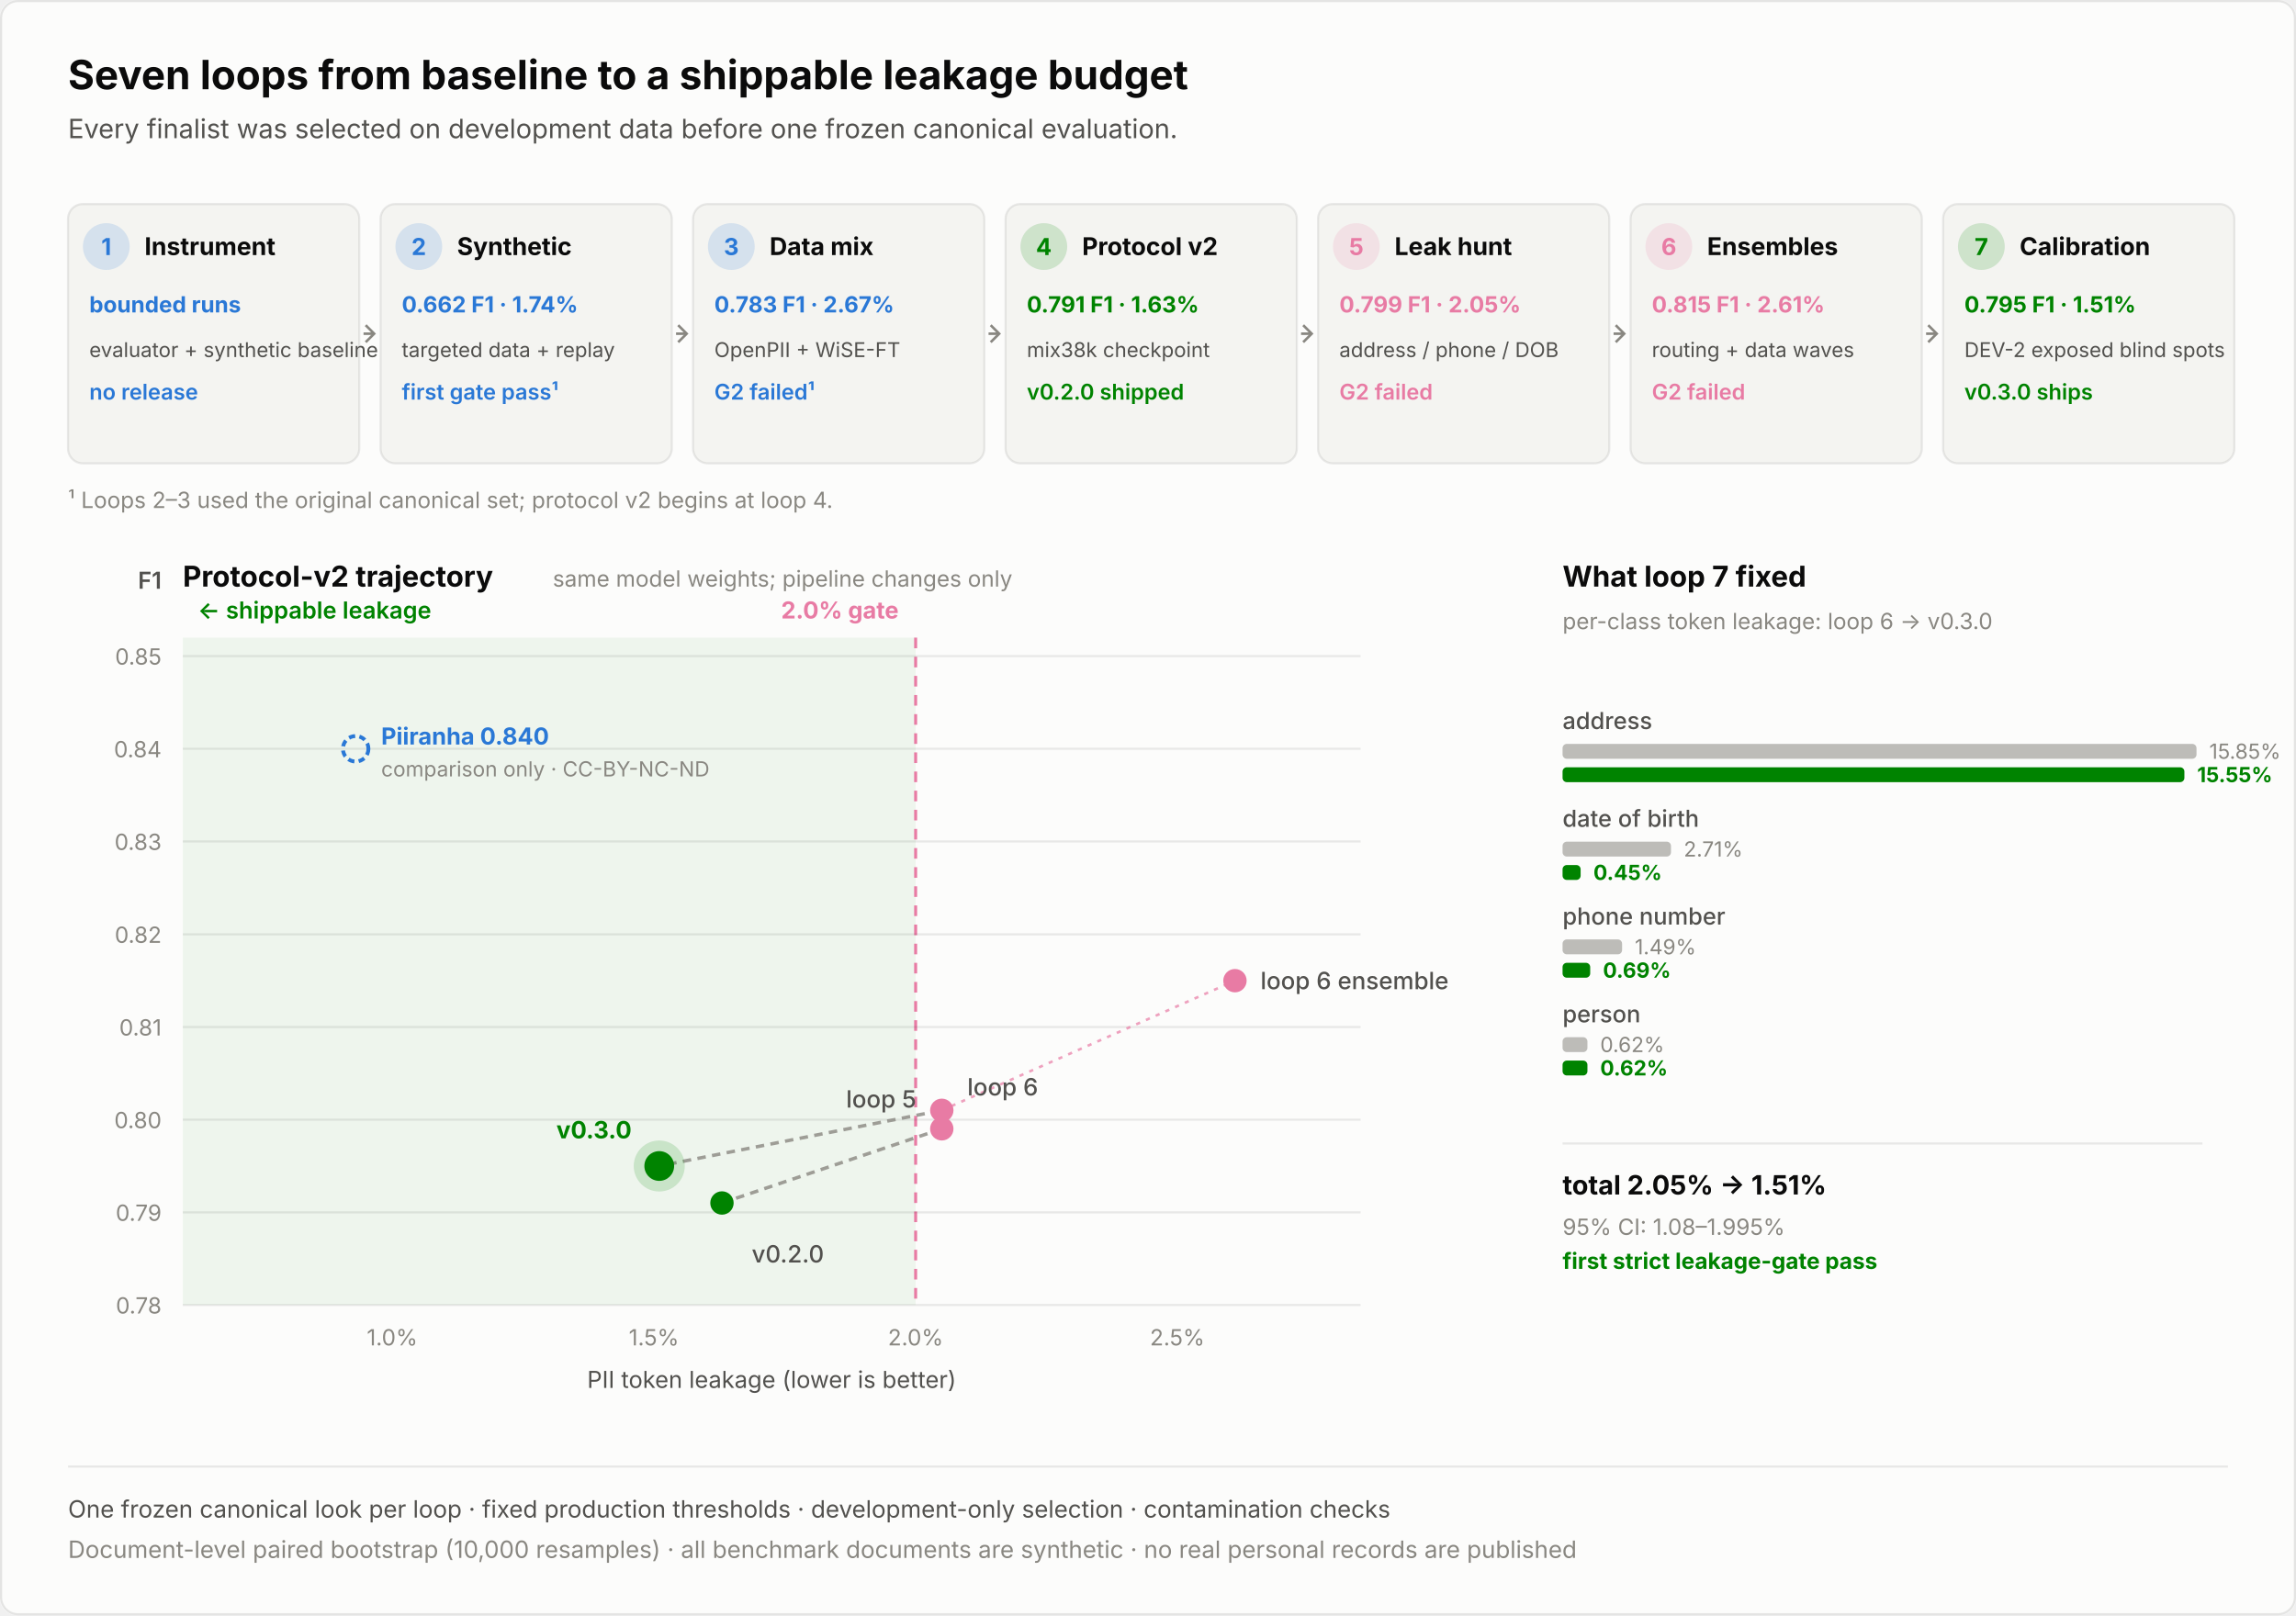
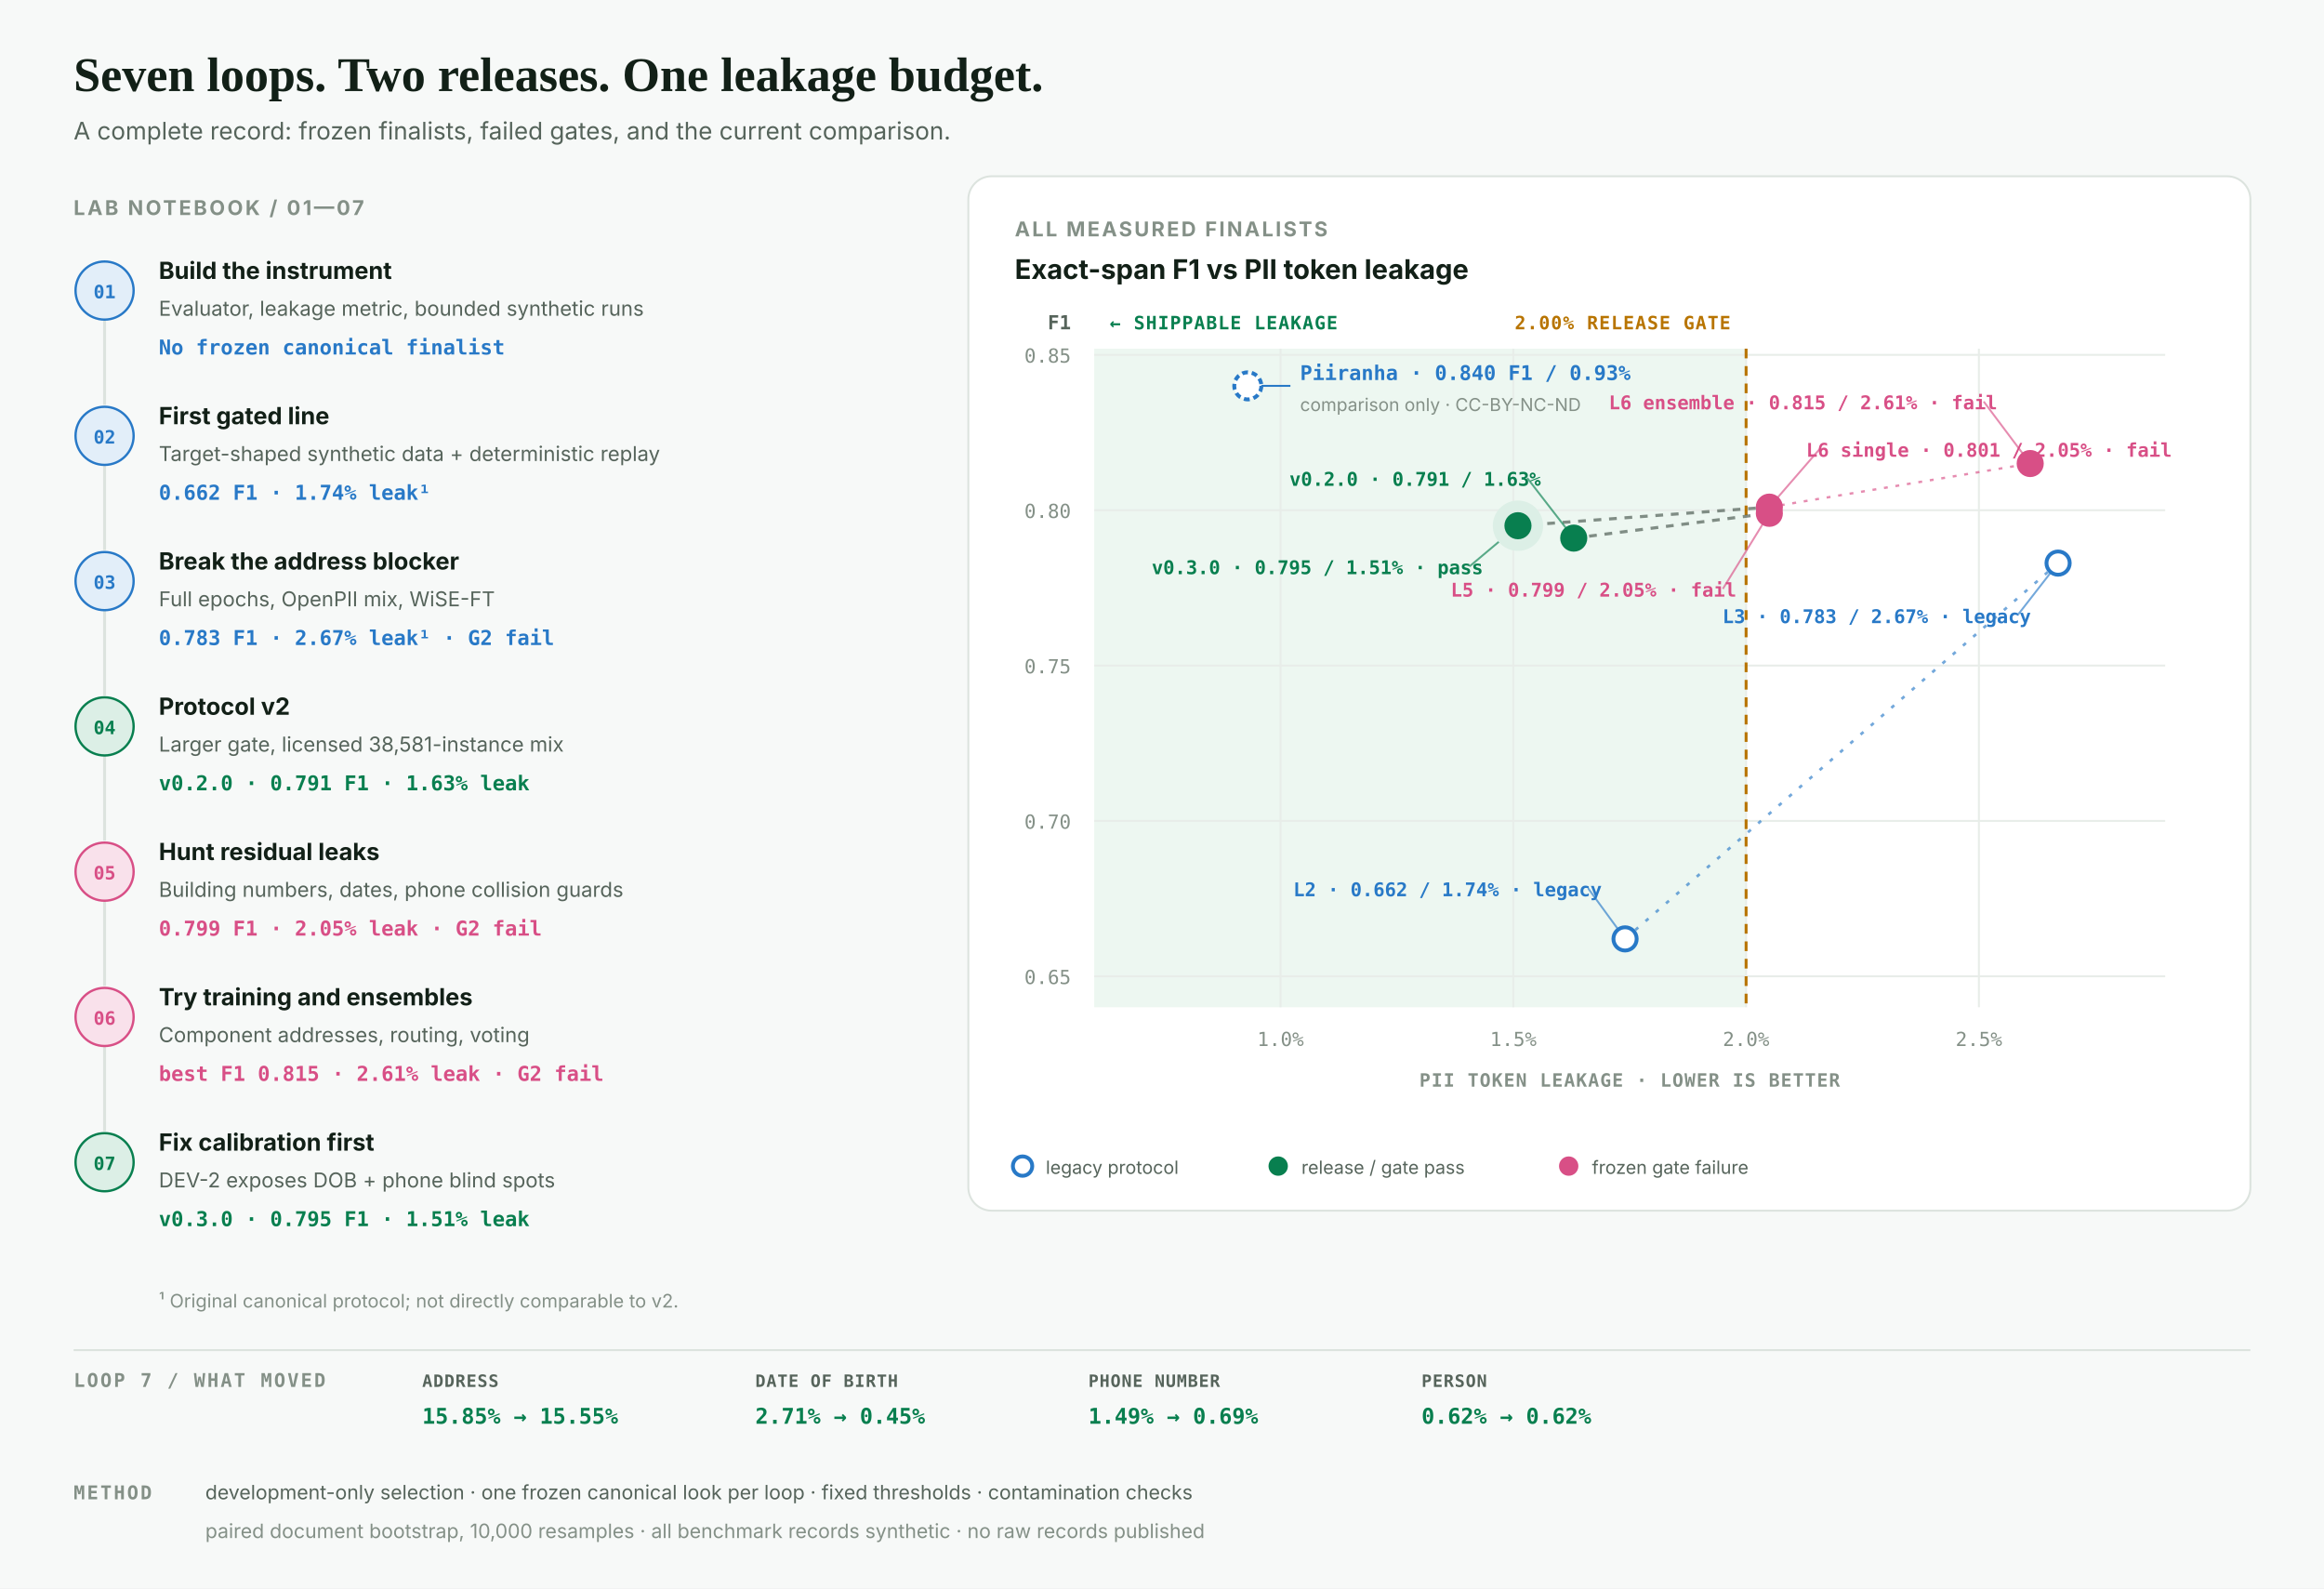
- <svg xmlns="http://www.w3.org/2000/svg" width="1080" height="760" viewBox="0 0 1080 760" role="img" aria-label="Seven research loops improving the nobody German PII redaction pipeline, ending with v0.3.0 at 0.795 F1 and 1.51 percent PII token leakage">
-   <rect width="1080" height="760" fill="#fcfcfb" rx="8" />
-   <rect x="0.5" y="0.5" width="1079" height="759" fill="none" stroke="rgba(11,11,11,0.10)" rx="8" />
-   <text x="32.0" y="42.0" font-family="system-ui, -apple-system, &quot;Segoe UI&quot;, sans-serif" font-size="19" font-weight="650" fill="#0b0b0b" text-anchor="start">Seven loops from baseline to a shippable leakage budget</text>
-   <text x="32.0" y="65.0" font-family="system-ui, -apple-system, &quot;Segoe UI&quot;, sans-serif" font-size="12.5" font-weight="400" fill="#52514e" text-anchor="start">Every finalist was selected on development data before one frozen canonical evaluation.</text>
-   <rect x="32" y="96" width="137" height="122" rx="7" fill="#f4f4f1" stroke="rgba(11,11,11,0.08)" />
-   <circle cx="50" cy="116" r="11" fill="#2a78d6" opacity="0.16" />
-   <text x="50.0" y="120.0" font-family="system-ui, -apple-system, &quot;Segoe UI&quot;, sans-serif" font-size="11" font-weight="700" fill="#2a78d6" text-anchor="middle">1</text>
-   <text x="68.0" y="120.0" font-family="system-ui, -apple-system, &quot;Segoe UI&quot;, sans-serif" font-size="11.5" font-weight="650" fill="#0b0b0b" text-anchor="start">Instrument</text>
-   <text x="42.0" y="147.0" font-family="system-ui, -apple-system, &quot;Segoe UI&quot;, sans-serif" font-size="10.5" font-weight="650" fill="#2a78d6" text-anchor="start">bounded runs</text>
-   <text x="42.0" y="168.0" font-family="system-ui, -apple-system, &quot;Segoe UI&quot;, sans-serif" font-size="9.6" font-weight="400" fill="#52514e" text-anchor="start">evaluator + synthetic baseline</text>
-   <text x="42.0" y="188.0" font-family="system-ui, -apple-system, &quot;Segoe UI&quot;, sans-serif" font-size="10.2" font-weight="600" fill="#2a78d6" text-anchor="start">no release</text>
-   <path d="M171 157 L176 157" stroke="#898781" stroke-width="1.2" />
-   <path d="M172 153 L176 157 L172 161" fill="none" stroke="#898781" stroke-width="1.2" />
-   <rect x="179" y="96" width="137" height="122" rx="7" fill="#f4f4f1" stroke="rgba(11,11,11,0.08)" />
-   <circle cx="197" cy="116" r="11" fill="#2a78d6" opacity="0.16" />
-   <text x="197.0" y="120.0" font-family="system-ui, -apple-system, &quot;Segoe UI&quot;, sans-serif" font-size="11" font-weight="700" fill="#2a78d6" text-anchor="middle">2</text>
-   <text x="215.0" y="120.0" font-family="system-ui, -apple-system, &quot;Segoe UI&quot;, sans-serif" font-size="11.5" font-weight="650" fill="#0b0b0b" text-anchor="start">Synthetic</text>
-   <text x="189.0" y="147.0" font-family="system-ui, -apple-system, &quot;Segoe UI&quot;, sans-serif" font-size="10.5" font-weight="650" fill="#2a78d6" text-anchor="start">0.662 F1 · 1.74%</text>
-   <text x="189.0" y="168.0" font-family="system-ui, -apple-system, &quot;Segoe UI&quot;, sans-serif" font-size="9.6" font-weight="400" fill="#52514e" text-anchor="start">targeted data + replay</text>
-   <text x="189.0" y="188.0" font-family="system-ui, -apple-system, &quot;Segoe UI&quot;, sans-serif" font-size="10.2" font-weight="600" fill="#2a78d6" text-anchor="start">first gate pass¹</text>
-   <path d="M318 157 L323 157" stroke="#898781" stroke-width="1.2" />
-   <path d="M319 153 L323 157 L319 161" fill="none" stroke="#898781" stroke-width="1.2" />
-   <rect x="326" y="96" width="137" height="122" rx="7" fill="#f4f4f1" stroke="rgba(11,11,11,0.08)" />
-   <circle cx="344" cy="116" r="11" fill="#2a78d6" opacity="0.16" />
-   <text x="344.0" y="120.0" font-family="system-ui, -apple-system, &quot;Segoe UI&quot;, sans-serif" font-size="11" font-weight="700" fill="#2a78d6" text-anchor="middle">3</text>
-   <text x="362.0" y="120.0" font-family="system-ui, -apple-system, &quot;Segoe UI&quot;, sans-serif" font-size="11.5" font-weight="650" fill="#0b0b0b" text-anchor="start">Data mix</text>
-   <text x="336.0" y="147.0" font-family="system-ui, -apple-system, &quot;Segoe UI&quot;, sans-serif" font-size="10.5" font-weight="650" fill="#2a78d6" text-anchor="start">0.783 F1 · 2.67%</text>
-   <text x="336.0" y="168.0" font-family="system-ui, -apple-system, &quot;Segoe UI&quot;, sans-serif" font-size="9.6" font-weight="400" fill="#52514e" text-anchor="start">OpenPII + WiSE-FT</text>
-   <text x="336.0" y="188.0" font-family="system-ui, -apple-system, &quot;Segoe UI&quot;, sans-serif" font-size="10.2" font-weight="600" fill="#2a78d6" text-anchor="start">G2 failed¹</text>
-   <path d="M465 157 L470 157" stroke="#898781" stroke-width="1.2" />
-   <path d="M466 153 L470 157 L466 161" fill="none" stroke="#898781" stroke-width="1.2" />
-   <rect x="473" y="96" width="137" height="122" rx="7" fill="#f4f4f1" stroke="rgba(11,11,11,0.08)" />
-   <circle cx="491" cy="116" r="11" fill="#008300" opacity="0.16" />
-   <text x="491.0" y="120.0" font-family="system-ui, -apple-system, &quot;Segoe UI&quot;, sans-serif" font-size="11" font-weight="700" fill="#008300" text-anchor="middle">4</text>
-   <text x="509.0" y="120.0" font-family="system-ui, -apple-system, &quot;Segoe UI&quot;, sans-serif" font-size="11.5" font-weight="650" fill="#0b0b0b" text-anchor="start">Protocol v2</text>
-   <text x="483.0" y="147.0" font-family="system-ui, -apple-system, &quot;Segoe UI&quot;, sans-serif" font-size="10.5" font-weight="650" fill="#008300" text-anchor="start">0.791 F1 · 1.63%</text>
-   <text x="483.0" y="168.0" font-family="system-ui, -apple-system, &quot;Segoe UI&quot;, sans-serif" font-size="9.6" font-weight="400" fill="#52514e" text-anchor="start">mix38k checkpoint</text>
-   <text x="483.0" y="188.0" font-family="system-ui, -apple-system, &quot;Segoe UI&quot;, sans-serif" font-size="10.2" font-weight="600" fill="#008300" text-anchor="start">v0.2.0 shipped</text>
-   <path d="M612 157 L617 157" stroke="#898781" stroke-width="1.2" />
-   <path d="M613 153 L617 157 L613 161" fill="none" stroke="#898781" stroke-width="1.2" />
-   <rect x="620" y="96" width="137" height="122" rx="7" fill="#f4f4f1" stroke="rgba(11,11,11,0.08)" />
-   <circle cx="638" cy="116" r="11" fill="#e87ba4" opacity="0.16" />
-   <text x="638.0" y="120.0" font-family="system-ui, -apple-system, &quot;Segoe UI&quot;, sans-serif" font-size="11" font-weight="700" fill="#e87ba4" text-anchor="middle">5</text>
-   <text x="656.0" y="120.0" font-family="system-ui, -apple-system, &quot;Segoe UI&quot;, sans-serif" font-size="11.5" font-weight="650" fill="#0b0b0b" text-anchor="start">Leak hunt</text>
-   <text x="630.0" y="147.0" font-family="system-ui, -apple-system, &quot;Segoe UI&quot;, sans-serif" font-size="10.5" font-weight="650" fill="#e87ba4" text-anchor="start">0.799 F1 · 2.05%</text>
-   <text x="630.0" y="168.0" font-family="system-ui, -apple-system, &quot;Segoe UI&quot;, sans-serif" font-size="9.6" font-weight="400" fill="#52514e" text-anchor="start">address / phone / DOB</text>
-   <text x="630.0" y="188.0" font-family="system-ui, -apple-system, &quot;Segoe UI&quot;, sans-serif" font-size="10.2" font-weight="600" fill="#e87ba4" text-anchor="start">G2 failed</text>
-   <path d="M759 157 L764 157" stroke="#898781" stroke-width="1.2" />
-   <path d="M760 153 L764 157 L760 161" fill="none" stroke="#898781" stroke-width="1.2" />
-   <rect x="767" y="96" width="137" height="122" rx="7" fill="#f4f4f1" stroke="rgba(11,11,11,0.08)" />
-   <circle cx="785" cy="116" r="11" fill="#e87ba4" opacity="0.16" />
-   <text x="785.0" y="120.0" font-family="system-ui, -apple-system, &quot;Segoe UI&quot;, sans-serif" font-size="11" font-weight="700" fill="#e87ba4" text-anchor="middle">6</text>
-   <text x="803.0" y="120.0" font-family="system-ui, -apple-system, &quot;Segoe UI&quot;, sans-serif" font-size="11.5" font-weight="650" fill="#0b0b0b" text-anchor="start">Ensembles</text>
-   <text x="777.0" y="147.0" font-family="system-ui, -apple-system, &quot;Segoe UI&quot;, sans-serif" font-size="10.5" font-weight="650" fill="#e87ba4" text-anchor="start">0.815 F1 · 2.61%</text>
-   <text x="777.0" y="168.0" font-family="system-ui, -apple-system, &quot;Segoe UI&quot;, sans-serif" font-size="9.6" font-weight="400" fill="#52514e" text-anchor="start">routing + data waves</text>
-   <text x="777.0" y="188.0" font-family="system-ui, -apple-system, &quot;Segoe UI&quot;, sans-serif" font-size="10.2" font-weight="600" fill="#e87ba4" text-anchor="start">G2 failed</text>
-   <path d="M906 157 L911 157" stroke="#898781" stroke-width="1.2" />
-   <path d="M907 153 L911 157 L907 161" fill="none" stroke="#898781" stroke-width="1.2" />
-   <rect x="914" y="96" width="137" height="122" rx="7" fill="#f4f4f1" stroke="rgba(11,11,11,0.08)" />
-   <circle cx="932" cy="116" r="11" fill="#008300" opacity="0.16" />
-   <text x="932.0" y="120.0" font-family="system-ui, -apple-system, &quot;Segoe UI&quot;, sans-serif" font-size="11" font-weight="700" fill="#008300" text-anchor="middle">7</text>
-   <text x="950.0" y="120.0" font-family="system-ui, -apple-system, &quot;Segoe UI&quot;, sans-serif" font-size="11.5" font-weight="650" fill="#0b0b0b" text-anchor="start">Calibration</text>
-   <text x="924.0" y="147.0" font-family="system-ui, -apple-system, &quot;Segoe UI&quot;, sans-serif" font-size="10.5" font-weight="650" fill="#008300" text-anchor="start">0.795 F1 · 1.51%</text>
-   <text x="924.0" y="168.0" font-family="system-ui, -apple-system, &quot;Segoe UI&quot;, sans-serif" font-size="9.6" font-weight="400" fill="#52514e" text-anchor="start">DEV-2 exposed blind spots</text>
-   <text x="924.0" y="188.0" font-family="system-ui, -apple-system, &quot;Segoe UI&quot;, sans-serif" font-size="10.2" font-weight="600" fill="#008300" text-anchor="start">v0.3.0 ships</text>
-   <text x="32.0" y="239.0" font-family="system-ui, -apple-system, &quot;Segoe UI&quot;, sans-serif" font-size="10.5" font-weight="400" fill="#898781" text-anchor="start">¹ Loops 2–3 used the original canonical set; protocol v2 begins at loop 4.</text>
-   <text x="86.0" y="276.0" font-family="system-ui, -apple-system, &quot;Segoe UI&quot;, sans-serif" font-size="13.5" font-weight="650" fill="#0b0b0b" text-anchor="start">Protocol-v2 trajectory</text>
-   <text x="260.0" y="276.0" font-family="system-ui, -apple-system, &quot;Segoe UI&quot;, sans-serif" font-size="10.5" font-weight="400" fill="#898781" text-anchor="start">same model weights; pipeline changes only</text>
-   <rect x="86" y="300" width="344.7" height="314" fill="rgba(0,131,0,0.055)" />
-   <line x1="430.7" y1="300" x2="430.7" y2="614" stroke="#e87ba4" stroke-width="1.4" stroke-dasharray="5 4" />
-   <text x="422.7" y="291.0" font-family="system-ui, -apple-system, &quot;Segoe UI&quot;, sans-serif" font-size="11" font-weight="650" fill="#e87ba4" text-anchor="end">2.0% gate</text>
-   <text x="93.0" y="291.0" font-family="system-ui, -apple-system, &quot;Segoe UI&quot;, sans-serif" font-size="11" font-weight="600" fill="#008300" text-anchor="start">← shippable leakage</text>
-   <line x1="86" y1="614.0" x2="640" y2="614.0" stroke="rgba(11,11,11,0.08)" />
-   <text x="76.0" y="618.0" font-family="system-ui, -apple-system, &quot;Segoe UI&quot;, sans-serif" font-size="10.5" font-weight="400" fill="#898781" text-anchor="end">0.78</text>
-   <line x1="86" y1="570.4" x2="640" y2="570.4" stroke="rgba(11,11,11,0.08)" />
-   <text x="76.0" y="574.4" font-family="system-ui, -apple-system, &quot;Segoe UI&quot;, sans-serif" font-size="10.5" font-weight="400" fill="#898781" text-anchor="end">0.79</text>
-   <line x1="86" y1="526.8" x2="640" y2="526.8" stroke="rgba(11,11,11,0.08)" />
-   <text x="76.0" y="530.8" font-family="system-ui, -apple-system, &quot;Segoe UI&quot;, sans-serif" font-size="10.5" font-weight="400" fill="#898781" text-anchor="end">0.80</text>
-   <line x1="86" y1="483.2" x2="640" y2="483.2" stroke="rgba(11,11,11,0.08)" />
-   <text x="76.0" y="487.2" font-family="system-ui, -apple-system, &quot;Segoe UI&quot;, sans-serif" font-size="10.5" font-weight="400" fill="#898781" text-anchor="end">0.81</text>
-   <line x1="86" y1="439.6" x2="640" y2="439.6" stroke="rgba(11,11,11,0.08)" />
-   <text x="76.0" y="443.6" font-family="system-ui, -apple-system, &quot;Segoe UI&quot;, sans-serif" font-size="10.5" font-weight="400" fill="#898781" text-anchor="end">0.82</text>
-   <line x1="86" y1="395.9" x2="640" y2="395.9" stroke="rgba(11,11,11,0.08)" />
-   <text x="76.0" y="399.9" font-family="system-ui, -apple-system, &quot;Segoe UI&quot;, sans-serif" font-size="10.5" font-weight="400" fill="#898781" text-anchor="end">0.83</text>
-   <line x1="86" y1="352.3" x2="640" y2="352.3" stroke="rgba(11,11,11,0.08)" />
-   <text x="76.0" y="356.3" font-family="system-ui, -apple-system, &quot;Segoe UI&quot;, sans-serif" font-size="10.5" font-weight="400" fill="#898781" text-anchor="end">0.84</text>
-   <line x1="86" y1="308.7" x2="640" y2="308.7" stroke="rgba(11,11,11,0.08)" />
-   <text x="76.0" y="312.7" font-family="system-ui, -apple-system, &quot;Segoe UI&quot;, sans-serif" font-size="10.5" font-weight="400" fill="#898781" text-anchor="end">0.85</text>
-   <text x="184.5" y="633.0" font-family="system-ui, -apple-system, &quot;Segoe UI&quot;, sans-serif" font-size="10.5" font-weight="400" fill="#898781" text-anchor="middle">1.0%</text>
-   <text x="307.6" y="633.0" font-family="system-ui, -apple-system, &quot;Segoe UI&quot;, sans-serif" font-size="10.5" font-weight="400" fill="#898781" text-anchor="middle">1.5%</text>
-   <text x="430.7" y="633.0" font-family="system-ui, -apple-system, &quot;Segoe UI&quot;, sans-serif" font-size="10.5" font-weight="400" fill="#898781" text-anchor="middle">2.0%</text>
-   <text x="553.8" y="633.0" font-family="system-ui, -apple-system, &quot;Segoe UI&quot;, sans-serif" font-size="10.5" font-weight="400" fill="#898781" text-anchor="middle">2.5%</text>
-   <text x="76.0" y="277.0" font-family="system-ui, -apple-system, &quot;Segoe UI&quot;, sans-serif" font-size="11" font-weight="600" fill="#52514e" text-anchor="end">F1</text>
-   <text x="363.0" y="653.0" font-family="system-ui, -apple-system, &quot;Segoe UI&quot;, sans-serif" font-size="11" font-weight="400" fill="#52514e" text-anchor="middle">PII token leakage (lower is better)</text>
-   <path d="M339.6 566.0 L443.0 531.1 L443.0 522.4 L310.1 548.6" fill="none" stroke="#898781" stroke-width="1.6" stroke-dasharray="4 3" opacity="0.8" />
-   <path d="M443.0 522.4 L580.9 461.4" fill="none" stroke="#e87ba4" stroke-width="1.2" stroke-dasharray="2 3" opacity="0.7" />
-   <circle cx="167.3" cy="352.3" r="6" fill="none" stroke="#2a78d6" stroke-width="1.8" stroke-dasharray="3 2" />
-   <text x="179.3" y="350.3" font-family="system-ui, -apple-system, &quot;Segoe UI&quot;, sans-serif" font-size="11" font-weight="650" fill="#2a78d6" text-anchor="start">Piiranha 0.840</text>
-   <text x="179.3" y="365.3" font-family="system-ui, -apple-system, &quot;Segoe UI&quot;, sans-serif" font-size="9.8" font-weight="400" fill="#898781" text-anchor="start">comparison only · CC-BY-NC-ND</text>
-   <circle cx="339.6" cy="566.0" r="5.5" fill="#008300" />
-   <text x="353.6" y="594.0" font-family="system-ui, -apple-system, &quot;Segoe UI&quot;, sans-serif" font-size="11.2" font-weight="550" fill="#52514e" text-anchor="start">v0.2.0</text>
-   <circle cx="443.0" cy="531.1" r="5.5" fill="#e87ba4" />
-   <text x="431.0" y="521.1" font-family="system-ui, -apple-system, &quot;Segoe UI&quot;, sans-serif" font-size="11.2" font-weight="550" fill="#52514e" text-anchor="end">loop 5</text>
-   <circle cx="443.0" cy="522.4" r="5.5" fill="#e87ba4" />
-   <text x="455.0" y="515.4" font-family="system-ui, -apple-system, &quot;Segoe UI&quot;, sans-serif" font-size="11.2" font-weight="550" fill="#52514e" text-anchor="start">loop 6</text>
-   <circle cx="580.9" cy="461.4" r="5.5" fill="#e87ba4" />
-   <text x="592.9" y="465.4" font-family="system-ui, -apple-system, &quot;Segoe UI&quot;, sans-serif" font-size="11.2" font-weight="550" fill="#52514e" text-anchor="start">loop 6 ensemble</text>
-   <circle cx="310.1" cy="548.6" r="12" fill="#008300" opacity="0.16" />
-   <circle cx="310.1" cy="548.6" r="7" fill="#008300" />
-   <text x="297.1" y="535.6" font-family="system-ui, -apple-system, &quot;Segoe UI&quot;, sans-serif" font-size="11.2" font-weight="700" fill="#008300" text-anchor="end">v0.3.0</text>
-   <text x="735.0" y="276.0" font-family="system-ui, -apple-system, &quot;Segoe UI&quot;, sans-serif" font-size="13.5" font-weight="650" fill="#0b0b0b" text-anchor="start">What loop 7 fixed</text>
-   <text x="735.0" y="296.0" font-family="system-ui, -apple-system, &quot;Segoe UI&quot;, sans-serif" font-size="10.5" font-weight="400" fill="#898781" text-anchor="start">per-class token leakage: loop 6 → v0.3.0</text>
-   <text x="735.0" y="343.0" font-family="system-ui, -apple-system, &quot;Segoe UI&quot;, sans-serif" font-size="11" font-weight="550" fill="#52514e" text-anchor="start">address</text>
-   <rect x="735" y="350" width="298.2" height="7" fill="#898781" opacity="0.55" rx="2" />
-   <rect x="735" y="361" width="292.5" height="7" fill="#008300" rx="2" />
-   <text x="1039.2" y="357.0" font-family="system-ui, -apple-system, &quot;Segoe UI&quot;, sans-serif" font-size="9.8" font-weight="400" fill="#898781" text-anchor="start">15.85%</text>
-   <text x="1033.5" y="368.0" font-family="system-ui, -apple-system, &quot;Segoe UI&quot;, sans-serif" font-size="9.8" font-weight="650" fill="#008300" text-anchor="start">15.55%</text>
-   <text x="735.0" y="389.0" font-family="system-ui, -apple-system, &quot;Segoe UI&quot;, sans-serif" font-size="11" font-weight="550" fill="#52514e" text-anchor="start">date of birth</text>
-   <rect x="735" y="396" width="51.0" height="7" fill="#898781" opacity="0.55" rx="2" />
-   <rect x="735" y="407" width="8.5" height="7" fill="#008300" rx="2" />
-   <text x="792.0" y="403.0" font-family="system-ui, -apple-system, &quot;Segoe UI&quot;, sans-serif" font-size="9.8" font-weight="400" fill="#898781" text-anchor="start">2.71%</text>
-   <text x="749.5" y="414.0" font-family="system-ui, -apple-system, &quot;Segoe UI&quot;, sans-serif" font-size="9.8" font-weight="650" fill="#008300" text-anchor="start">0.45%</text>
-   <text x="735.0" y="435.0" font-family="system-ui, -apple-system, &quot;Segoe UI&quot;, sans-serif" font-size="11" font-weight="550" fill="#52514e" text-anchor="start">phone number</text>
-   <rect x="735" y="442" width="28.0" height="7" fill="#898781" opacity="0.55" rx="2" />
-   <rect x="735" y="453" width="13.0" height="7" fill="#008300" rx="2" />
-   <text x="769.0" y="449.0" font-family="system-ui, -apple-system, &quot;Segoe UI&quot;, sans-serif" font-size="9.8" font-weight="400" fill="#898781" text-anchor="start">1.49%</text>
-   <text x="754.0" y="460.0" font-family="system-ui, -apple-system, &quot;Segoe UI&quot;, sans-serif" font-size="9.8" font-weight="650" fill="#008300" text-anchor="start">0.69%</text>
-   <text x="735.0" y="481.0" font-family="system-ui, -apple-system, &quot;Segoe UI&quot;, sans-serif" font-size="11" font-weight="550" fill="#52514e" text-anchor="start">person</text>
-   <rect x="735" y="488" width="11.7" height="7" fill="#898781" opacity="0.55" rx="2" />
-   <rect x="735" y="499" width="11.7" height="7" fill="#008300" rx="2" />
-   <text x="752.7" y="495.0" font-family="system-ui, -apple-system, &quot;Segoe UI&quot;, sans-serif" font-size="9.8" font-weight="400" fill="#898781" text-anchor="start">0.62%</text>
-   <text x="752.7" y="506.0" font-family="system-ui, -apple-system, &quot;Segoe UI&quot;, sans-serif" font-size="9.8" font-weight="650" fill="#008300" text-anchor="start">0.62%</text>
-   <line x1="735" y1="538" x2="1036" y2="538" stroke="rgba(11,11,11,0.08)" />
-   <text x="735.0" y="562.0" font-family="system-ui, -apple-system, &quot;Segoe UI&quot;, sans-serif" font-size="12.5" font-weight="650" fill="#0b0b0b" text-anchor="start">total 2.05% → 1.51%</text>
-   <text x="735.0" y="581.0" font-family="system-ui, -apple-system, &quot;Segoe UI&quot;, sans-serif" font-size="10.5" font-weight="400" fill="#898781" text-anchor="start">95% CI: 1.08–1.995%</text>
-   <text x="735.0" y="597.0" font-family="system-ui, -apple-system, &quot;Segoe UI&quot;, sans-serif" font-size="10.5" font-weight="650" fill="#008300" text-anchor="start">first strict leakage-gate pass</text>
-   <line x1="32" y1="690" x2="1048" y2="690" stroke="rgba(11,11,11,0.08)" />
-   <text x="32.0" y="714.0" font-family="system-ui, -apple-system, &quot;Segoe UI&quot;, sans-serif" font-size="11.2" font-weight="400" fill="#52514e" text-anchor="start">One frozen canonical look per loop · fixed production thresholds · development-only selection · contamination checks</text>
-   <text x="32.0" y="733.0" font-family="system-ui, -apple-system, &quot;Segoe UI&quot;, sans-serif" font-size="11.2" font-weight="400" fill="#898781" text-anchor="start">Document-level paired bootstrap (10,000 resamples) · all benchmark documents are synthetic · no real personal records are published</text>
+ <svg xmlns="http://www.w3.org/2000/svg" width="1200" height="820" viewBox="0 0 1200 820" role="img" aria-label="Complete comparison of seven nobody PII research loops, including every measured finalist, v0.2.0, v0.3.0, and Piiranha">
+   <rect width="1200" height="820" fill="#f7f9f8" />
+   <text x="38.0" y="47.0" font-family="Georgia, &quot;Times New Roman&quot;, serif" font-size="25" font-weight="600" fill="#122017" text-anchor="start" letter-spacing="0">Seven loops. Two releases. One leakage budget.</text>
+   <text x="38.0" y="72.0" font-family="ui-sans-serif, system-ui, -apple-system, &quot;Segoe UI&quot;, sans-serif" font-size="12.5" font-weight="400" fill="#56645b" text-anchor="start" letter-spacing="0">A complete record: frozen finalists, failed gates, and the current comparison.</text>
+   <text x="38.0" y="111.0" font-family="ui-sans-serif, system-ui, -apple-system, &quot;Segoe UI&quot;, sans-serif" font-size="10.5" font-weight="700" fill="#849087" text-anchor="start" letter-spacing="1.2">LAB NOTEBOOK / 01—07</text>
+   <line x1="54.0" y1="165.0" x2="54.0" y2="209.0" stroke="#dce3de" stroke-width="1.5" opacity="1" />
+   <circle cx="54" cy="150" r="15" fill="#e2eef9" stroke="#2879c7" stroke-width="1.2" />
+   <text x="54.0" y="154.0" font-family="ui-monospace, &quot;SFMono-Regular&quot;, Menlo, Consolas, monospace" font-size="9.5" font-weight="750" fill="#2879c7" text-anchor="middle" letter-spacing="0">01</text>
+   <text x="82.0" y="144.0" font-family="ui-sans-serif, system-ui, -apple-system, &quot;Segoe UI&quot;, sans-serif" font-size="12.2" font-weight="700" fill="#122017" text-anchor="start" letter-spacing="0">Build the instrument</text>
+   <text x="82.0" y="163.0" font-family="ui-sans-serif, system-ui, -apple-system, &quot;Segoe UI&quot;, sans-serif" font-size="10.6" font-weight="400" fill="#56645b" text-anchor="start" letter-spacing="0">Evaluator, leakage metric, bounded synthetic runs</text>
+   <text x="82.0" y="183.0" font-family="ui-monospace, &quot;SFMono-Regular&quot;, Menlo, Consolas, monospace" font-size="10.6" font-weight="650" fill="#2879c7" text-anchor="start" letter-spacing="0">No frozen canonical finalist</text>
+   <line x1="54.0" y1="240.0" x2="54.0" y2="284.0" stroke="#dce3de" stroke-width="1.5" opacity="1" />
+   <circle cx="54" cy="225" r="15" fill="#e2eef9" stroke="#2879c7" stroke-width="1.2" />
+   <text x="54.0" y="229.0" font-family="ui-monospace, &quot;SFMono-Regular&quot;, Menlo, Consolas, monospace" font-size="9.5" font-weight="750" fill="#2879c7" text-anchor="middle" letter-spacing="0">02</text>
+   <text x="82.0" y="219.0" font-family="ui-sans-serif, system-ui, -apple-system, &quot;Segoe UI&quot;, sans-serif" font-size="12.2" font-weight="700" fill="#122017" text-anchor="start" letter-spacing="0">First gated line</text>
+   <text x="82.0" y="238.0" font-family="ui-sans-serif, system-ui, -apple-system, &quot;Segoe UI&quot;, sans-serif" font-size="10.6" font-weight="400" fill="#56645b" text-anchor="start" letter-spacing="0">Target-shaped synthetic data + deterministic replay</text>
+   <text x="82.0" y="258.0" font-family="ui-monospace, &quot;SFMono-Regular&quot;, Menlo, Consolas, monospace" font-size="10.6" font-weight="650" fill="#2879c7" text-anchor="start" letter-spacing="0">0.662 F1  ·  1.74% leak¹</text>
+   <line x1="54.0" y1="315.0" x2="54.0" y2="359.0" stroke="#dce3de" stroke-width="1.5" opacity="1" />
+   <circle cx="54" cy="300" r="15" fill="#e2eef9" stroke="#2879c7" stroke-width="1.2" />
+   <text x="54.0" y="304.0" font-family="ui-monospace, &quot;SFMono-Regular&quot;, Menlo, Consolas, monospace" font-size="9.5" font-weight="750" fill="#2879c7" text-anchor="middle" letter-spacing="0">03</text>
+   <text x="82.0" y="294.0" font-family="ui-sans-serif, system-ui, -apple-system, &quot;Segoe UI&quot;, sans-serif" font-size="12.2" font-weight="700" fill="#122017" text-anchor="start" letter-spacing="0">Break the address blocker</text>
+   <text x="82.0" y="313.0" font-family="ui-sans-serif, system-ui, -apple-system, &quot;Segoe UI&quot;, sans-serif" font-size="10.6" font-weight="400" fill="#56645b" text-anchor="start" letter-spacing="0">Full epochs, OpenPII mix, WiSE-FT</text>
+   <text x="82.0" y="333.0" font-family="ui-monospace, &quot;SFMono-Regular&quot;, Menlo, Consolas, monospace" font-size="10.6" font-weight="650" fill="#2879c7" text-anchor="start" letter-spacing="0">0.783 F1  ·  2.67% leak¹  ·  G2 fail</text>
+   <line x1="54.0" y1="390.0" x2="54.0" y2="434.0" stroke="#dce3de" stroke-width="1.5" opacity="1" />
+   <circle cx="54" cy="375" r="15" fill="#dcefe6" stroke="#087f4f" stroke-width="1.2" />
+   <text x="54.0" y="379.0" font-family="ui-monospace, &quot;SFMono-Regular&quot;, Menlo, Consolas, monospace" font-size="9.5" font-weight="750" fill="#087f4f" text-anchor="middle" letter-spacing="0">04</text>
+   <text x="82.0" y="369.0" font-family="ui-sans-serif, system-ui, -apple-system, &quot;Segoe UI&quot;, sans-serif" font-size="12.2" font-weight="700" fill="#122017" text-anchor="start" letter-spacing="0">Protocol v2</text>
+   <text x="82.0" y="388.0" font-family="ui-sans-serif, system-ui, -apple-system, &quot;Segoe UI&quot;, sans-serif" font-size="10.6" font-weight="400" fill="#56645b" text-anchor="start" letter-spacing="0">Larger gate, licensed 38,581-instance mix</text>
+   <text x="82.0" y="408.0" font-family="ui-monospace, &quot;SFMono-Regular&quot;, Menlo, Consolas, monospace" font-size="10.6" font-weight="650" fill="#087f4f" text-anchor="start" letter-spacing="0">v0.2.0  ·  0.791 F1  ·  1.63% leak</text>
+   <line x1="54.0" y1="465.0" x2="54.0" y2="509.0" stroke="#dce3de" stroke-width="1.5" opacity="1" />
+   <circle cx="54" cy="450" r="15" fill="#f9e1eb" stroke="#d84f86" stroke-width="1.2" />
+   <text x="54.0" y="454.0" font-family="ui-monospace, &quot;SFMono-Regular&quot;, Menlo, Consolas, monospace" font-size="9.5" font-weight="750" fill="#d84f86" text-anchor="middle" letter-spacing="0">05</text>
+   <text x="82.0" y="444.0" font-family="ui-sans-serif, system-ui, -apple-system, &quot;Segoe UI&quot;, sans-serif" font-size="12.2" font-weight="700" fill="#122017" text-anchor="start" letter-spacing="0">Hunt residual leaks</text>
+   <text x="82.0" y="463.0" font-family="ui-sans-serif, system-ui, -apple-system, &quot;Segoe UI&quot;, sans-serif" font-size="10.6" font-weight="400" fill="#56645b" text-anchor="start" letter-spacing="0">Building numbers, dates, phone collision guards</text>
+   <text x="82.0" y="483.0" font-family="ui-monospace, &quot;SFMono-Regular&quot;, Menlo, Consolas, monospace" font-size="10.6" font-weight="650" fill="#d84f86" text-anchor="start" letter-spacing="0">0.799 F1  ·  2.05% leak  ·  G2 fail</text>
+   <line x1="54.0" y1="540.0" x2="54.0" y2="584.0" stroke="#dce3de" stroke-width="1.5" opacity="1" />
+   <circle cx="54" cy="525" r="15" fill="#f9e1eb" stroke="#d84f86" stroke-width="1.2" />
+   <text x="54.0" y="529.0" font-family="ui-monospace, &quot;SFMono-Regular&quot;, Menlo, Consolas, monospace" font-size="9.5" font-weight="750" fill="#d84f86" text-anchor="middle" letter-spacing="0">06</text>
+   <text x="82.0" y="519.0" font-family="ui-sans-serif, system-ui, -apple-system, &quot;Segoe UI&quot;, sans-serif" font-size="12.2" font-weight="700" fill="#122017" text-anchor="start" letter-spacing="0">Try training and ensembles</text>
+   <text x="82.0" y="538.0" font-family="ui-sans-serif, system-ui, -apple-system, &quot;Segoe UI&quot;, sans-serif" font-size="10.6" font-weight="400" fill="#56645b" text-anchor="start" letter-spacing="0">Component addresses, routing, voting</text>
+   <text x="82.0" y="558.0" font-family="ui-monospace, &quot;SFMono-Regular&quot;, Menlo, Consolas, monospace" font-size="10.6" font-weight="650" fill="#d84f86" text-anchor="start" letter-spacing="0">best F1 0.815  ·  2.61% leak  ·  G2 fail</text>
+   <circle cx="54" cy="600" r="15" fill="#dcefe6" stroke="#087f4f" stroke-width="1.2" />
+   <text x="54.0" y="604.0" font-family="ui-monospace, &quot;SFMono-Regular&quot;, Menlo, Consolas, monospace" font-size="9.5" font-weight="750" fill="#087f4f" text-anchor="middle" letter-spacing="0">07</text>
+   <text x="82.0" y="594.0" font-family="ui-sans-serif, system-ui, -apple-system, &quot;Segoe UI&quot;, sans-serif" font-size="12.2" font-weight="700" fill="#122017" text-anchor="start" letter-spacing="0">Fix calibration first</text>
+   <text x="82.0" y="613.0" font-family="ui-sans-serif, system-ui, -apple-system, &quot;Segoe UI&quot;, sans-serif" font-size="10.6" font-weight="400" fill="#56645b" text-anchor="start" letter-spacing="0">DEV-2 exposes DOB + phone blind spots</text>
+   <text x="82.0" y="633.0" font-family="ui-monospace, &quot;SFMono-Regular&quot;, Menlo, Consolas, monospace" font-size="10.6" font-weight="650" fill="#087f4f" text-anchor="start" letter-spacing="0">v0.3.0  ·  0.795 F1  ·  1.51% leak</text>
+   <text x="82.0" y="675.0" font-family="ui-sans-serif, system-ui, -apple-system, &quot;Segoe UI&quot;, sans-serif" font-size="9.6" font-weight="400" fill="#849087" text-anchor="start" letter-spacing="0">¹ Original canonical protocol; not directly comparable to v2.</text>
+   <rect x="500" y="91" width="662" height="534" rx="12" fill="#ffffff" stroke="#dce3de" />
+   <text x="524.0" y="122.0" font-family="ui-sans-serif, system-ui, -apple-system, &quot;Segoe UI&quot;, sans-serif" font-size="10.5" font-weight="750" fill="#849087" text-anchor="start" letter-spacing="1.1">ALL MEASURED FINALISTS</text>
+   <text x="524.0" y="144.0" font-family="ui-sans-serif, system-ui, -apple-system, &quot;Segoe UI&quot;, sans-serif" font-size="14" font-weight="700" fill="#122017" text-anchor="start" letter-spacing="0">Exact-span F1 vs PII token leakage</text>
+   <rect x="565" y="180" width="336.6" height="340" fill="#edf7f1" />
+   <line x1="565.0" y1="504.0" x2="1118.0" y2="504.0" stroke="#e8ede9" stroke-width="1" opacity="1" />
+   <text x="553.0" y="508.0" font-family="ui-monospace, &quot;SFMono-Regular&quot;, Menlo, Consolas, monospace" font-size="10" font-weight="400" fill="#849087" text-anchor="end" letter-spacing="0">0.65</text>
+   <line x1="565.0" y1="423.8" x2="1118.0" y2="423.8" stroke="#e8ede9" stroke-width="1" opacity="1" />
+   <text x="553.0" y="427.8" font-family="ui-monospace, &quot;SFMono-Regular&quot;, Menlo, Consolas, monospace" font-size="10" font-weight="400" fill="#849087" text-anchor="end" letter-spacing="0">0.70</text>
+   <line x1="565.0" y1="343.6" x2="1118.0" y2="343.6" stroke="#e8ede9" stroke-width="1" opacity="1" />
+   <text x="553.0" y="347.6" font-family="ui-monospace, &quot;SFMono-Regular&quot;, Menlo, Consolas, monospace" font-size="10" font-weight="400" fill="#849087" text-anchor="end" letter-spacing="0">0.75</text>
+   <line x1="565.0" y1="263.4" x2="1118.0" y2="263.4" stroke="#e8ede9" stroke-width="1" opacity="1" />
+   <text x="553.0" y="267.4" font-family="ui-monospace, &quot;SFMono-Regular&quot;, Menlo, Consolas, monospace" font-size="10" font-weight="400" fill="#849087" text-anchor="end" letter-spacing="0">0.80</text>
+   <line x1="565.0" y1="183.2" x2="1118.0" y2="183.2" stroke="#e8ede9" stroke-width="1" opacity="1" />
+   <text x="553.0" y="187.2" font-family="ui-monospace, &quot;SFMono-Regular&quot;, Menlo, Consolas, monospace" font-size="10" font-weight="400" fill="#849087" text-anchor="end" letter-spacing="0">0.85</text>
+   <line x1="661.2" y1="180.0" x2="661.2" y2="520.0" stroke="#e8ede9" stroke-width="1" opacity="1" />
+   <text x="661.2" y="540.0" font-family="ui-monospace, &quot;SFMono-Regular&quot;, Menlo, Consolas, monospace" font-size="10" font-weight="400" fill="#849087" text-anchor="middle" letter-spacing="0">1.0%</text>
+   <line x1="781.4" y1="180.0" x2="781.4" y2="520.0" stroke="#e8ede9" stroke-width="1" opacity="1" />
+   <text x="781.4" y="540.0" font-family="ui-monospace, &quot;SFMono-Regular&quot;, Menlo, Consolas, monospace" font-size="10" font-weight="400" fill="#849087" text-anchor="middle" letter-spacing="0">1.5%</text>
+   <line x1="901.6" y1="180.0" x2="901.6" y2="520.0" stroke="#e8ede9" stroke-width="1" opacity="1" />
+   <text x="901.6" y="540.0" font-family="ui-monospace, &quot;SFMono-Regular&quot;, Menlo, Consolas, monospace" font-size="10" font-weight="400" fill="#849087" text-anchor="middle" letter-spacing="0">2.0%</text>
+   <line x1="1021.8" y1="180.0" x2="1021.8" y2="520.0" stroke="#e8ede9" stroke-width="1" opacity="1" />
+   <text x="1021.8" y="540.0" font-family="ui-monospace, &quot;SFMono-Regular&quot;, Menlo, Consolas, monospace" font-size="10" font-weight="400" fill="#849087" text-anchor="middle" letter-spacing="0">2.5%</text>
+   <line x1="901.6" y1="180.0" x2="901.6" y2="520.0" stroke="#b87400" stroke-width="1.5" opacity="1" stroke-dasharray="5 4" />
+   <text x="893.6" y="170.0" font-family="ui-monospace, &quot;SFMono-Regular&quot;, Menlo, Consolas, monospace" font-size="9.5" font-weight="750" fill="#b87400" text-anchor="end" letter-spacing="0.5">2.00% RELEASE GATE</text>
+   <text x="573.0" y="170.0" font-family="ui-monospace, &quot;SFMono-Regular&quot;, Menlo, Consolas, monospace" font-size="9.5" font-weight="750" fill="#087f4f" text-anchor="start" letter-spacing="0.5">← SHIPPABLE LEAKAGE</text>
+   <text x="553.0" y="170.0" font-family="ui-monospace, &quot;SFMono-Regular&quot;, Menlo, Consolas, monospace" font-size="10" font-weight="700" fill="#56645b" text-anchor="end" letter-spacing="0">F1</text>
+   <text x="841.5" y="561.0" font-family="ui-monospace, &quot;SFMono-Regular&quot;, Menlo, Consolas, monospace" font-size="9.5" font-weight="700" fill="#849087" text-anchor="middle" letter-spacing="0.5">PII TOKEN LEAKAGE  ·  LOWER IS BETTER</text>
+   <path d="M839.1 484.7 L1062.7 290.7" fill="none" stroke="#2879c7" stroke-width="1.4" stroke-dasharray="2 5" opacity="0.65" />
+   <path d="M812.6 277.8 L913.6 265.0 L913.6 261.8 L783.8 271.4" fill="none" stroke="#56645b" stroke-width="1.6" stroke-dasharray="4 4" opacity="0.72" />
+   <line x1="913.6" y1="261.8" x2="1048.3" y2="239.3" stroke="#d84f86" stroke-width="1.2" opacity="0.65" stroke-dasharray="2 4" />
+   <circle cx="644.3" cy="199.2" r="7" fill="#ffffff" stroke="#2879c7" stroke-width="2" stroke-dasharray="3 2" />
+   <line x1="651.3" y1="199.2" x2="666.3" y2="199.2" stroke="#2879c7" stroke-width="1" opacity="1" />
+   <text x="671.3" y="196.2" font-family="ui-monospace, &quot;SFMono-Regular&quot;, Menlo, Consolas, monospace" font-size="10.5" font-weight="700" fill="#2879c7" text-anchor="start" letter-spacing="0">Piiranha  ·  0.840 F1 / 0.93%</text>
+   <text x="671.3" y="212.2" font-family="ui-sans-serif, system-ui, -apple-system, &quot;Segoe UI&quot;, sans-serif" font-size="9.2" font-weight="400" fill="#849087" text-anchor="start" letter-spacing="0">comparison only · CC-BY-NC-ND</text>
+   <line x1="839.1" y1="484.7" x2="820.1" y2="458.7" stroke="#2879c7" stroke-width="1" opacity="0.65" />
+   <circle cx="839.1" cy="484.7" r="6" fill="#ffffff" stroke="#2879c7" stroke-width="2" />
+   <text x="827.1" y="462.7" font-family="ui-monospace, &quot;SFMono-Regular&quot;, Menlo, Consolas, monospace" font-size="9.8" font-weight="750" fill="#2879c7" text-anchor="end" letter-spacing="0">L2 · 0.662 / 1.74% · legacy</text>
+   <line x1="1062.7" y1="290.7" x2="1041.7" y2="317.7" stroke="#2879c7" stroke-width="1" opacity="0.65" />
+   <circle cx="1062.7" cy="290.7" r="6" fill="#ffffff" stroke="#2879c7" stroke-width="2" />
+   <text x="1048.7" y="321.7" font-family="ui-monospace, &quot;SFMono-Regular&quot;, Menlo, Consolas, monospace" font-size="9.8" font-weight="750" fill="#2879c7" text-anchor="end" letter-spacing="0">L3 · 0.783 / 2.67% · legacy</text>
+   <line x1="812.6" y1="277.8" x2="788.6" y2="246.8" stroke="#087f4f" stroke-width="1" opacity="0.65" />
+   <circle cx="812.6" cy="277.8" r="6" fill="#087f4f" stroke="#087f4f" stroke-width="2" />
+   <text x="795.6" y="250.8" font-family="ui-monospace, &quot;SFMono-Regular&quot;, Menlo, Consolas, monospace" font-size="9.8" font-weight="750" fill="#087f4f" text-anchor="end" letter-spacing="0">v0.2.0 · 0.791 / 1.63%</text>
+   <line x1="913.6" y1="265.0" x2="889.6" y2="304.0" stroke="#d84f86" stroke-width="1" opacity="0.65" />
+   <circle cx="913.6" cy="265.0" r="6" fill="#d84f86" stroke="#d84f86" stroke-width="2" />
+   <text x="896.6" y="308.0" font-family="ui-monospace, &quot;SFMono-Regular&quot;, Menlo, Consolas, monospace" font-size="9.8" font-weight="750" fill="#d84f86" text-anchor="end" letter-spacing="0">L5 · 0.799 / 2.05% · fail</text>
+   <line x1="913.6" y1="261.8" x2="939.6" y2="231.8" stroke="#d84f86" stroke-width="1" opacity="0.65" />
+   <circle cx="913.6" cy="261.8" r="6" fill="#d84f86" stroke="#d84f86" stroke-width="2" />
+   <text x="932.6" y="235.8" font-family="ui-monospace, &quot;SFMono-Regular&quot;, Menlo, Consolas, monospace" font-size="9.8" font-weight="750" fill="#d84f86" text-anchor="start" letter-spacing="0">L6 single · 0.801 / 2.05% · fail</text>
+   <line x1="1048.3" y1="239.3" x2="1024.3" y2="207.3" stroke="#d84f86" stroke-width="1" opacity="0.65" />
+   <circle cx="1048.3" cy="239.3" r="6" fill="#d84f86" stroke="#d84f86" stroke-width="2" />
+   <text x="1031.3" y="211.3" font-family="ui-monospace, &quot;SFMono-Regular&quot;, Menlo, Consolas, monospace" font-size="9.8" font-weight="750" fill="#d84f86" text-anchor="end" letter-spacing="0">L6 ensemble · 0.815 / 2.61% · fail</text>
+   <line x1="783.8" y1="271.4" x2="758.8" y2="292.4" stroke="#087f4f" stroke-width="1" opacity="0.65" />
+   <circle cx="783.8" cy="271.4" r="13" fill="#dcefe6" />
+   <circle cx="783.8" cy="271.4" r="6" fill="#087f4f" stroke="#087f4f" stroke-width="2" />
+   <text x="765.8" y="296.4" font-family="ui-monospace, &quot;SFMono-Regular&quot;, Menlo, Consolas, monospace" font-size="9.8" font-weight="750" fill="#087f4f" text-anchor="end" letter-spacing="0">v0.3.0 · 0.795 / 1.51% · pass</text>
+   <circle cx="528" cy="602" r="5" fill="#ffffff" stroke="#2879c7" stroke-width="2" />
+   <text x="540.0" y="606.0" font-family="ui-sans-serif, system-ui, -apple-system, &quot;Segoe UI&quot;, sans-serif" font-size="9.4" font-weight="400" fill="#56645b" text-anchor="start" letter-spacing="0">legacy protocol</text>
+   <circle cx="660" cy="602" r="5" fill="#087f4f" />
+   <text x="672.0" y="606.0" font-family="ui-sans-serif, system-ui, -apple-system, &quot;Segoe UI&quot;, sans-serif" font-size="9.4" font-weight="400" fill="#56645b" text-anchor="start" letter-spacing="0">release / gate pass</text>
+   <circle cx="810" cy="602" r="5" fill="#d84f86" />
+   <text x="822.0" y="606.0" font-family="ui-sans-serif, system-ui, -apple-system, &quot;Segoe UI&quot;, sans-serif" font-size="9.4" font-weight="400" fill="#56645b" text-anchor="start" letter-spacing="0">frozen gate failure</text>
+   <line x1="38.0" y1="697.0" x2="1162.0" y2="697.0" stroke="#dce3de" stroke-width="1" opacity="1" />
+   <text x="38.0" y="716.0" font-family="ui-monospace, &quot;SFMono-Regular&quot;, Menlo, Consolas, monospace" font-size="9.8" font-weight="750" fill="#849087" text-anchor="start" letter-spacing="1">LOOP 7 / WHAT MOVED</text>
+   <text x="218.0" y="716.0" font-family="ui-monospace, &quot;SFMono-Regular&quot;, Menlo, Consolas, monospace" font-size="8.8" font-weight="700" fill="#56645b" text-anchor="start" letter-spacing="0.4">ADDRESS</text>
+   <text x="218.0" y="735.0" font-family="ui-monospace, &quot;SFMono-Regular&quot;, Menlo, Consolas, monospace" font-size="11.2" font-weight="700" fill="#087f4f" text-anchor="start" letter-spacing="0">15.85% → 15.55%</text>
+   <text x="390.0" y="716.0" font-family="ui-monospace, &quot;SFMono-Regular&quot;, Menlo, Consolas, monospace" font-size="8.8" font-weight="700" fill="#56645b" text-anchor="start" letter-spacing="0.4">DATE OF BIRTH</text>
+   <text x="390.0" y="735.0" font-family="ui-monospace, &quot;SFMono-Regular&quot;, Menlo, Consolas, monospace" font-size="11.2" font-weight="700" fill="#087f4f" text-anchor="start" letter-spacing="0">2.71% → 0.45%</text>
+   <text x="562.0" y="716.0" font-family="ui-monospace, &quot;SFMono-Regular&quot;, Menlo, Consolas, monospace" font-size="8.8" font-weight="700" fill="#56645b" text-anchor="start" letter-spacing="0.4">PHONE NUMBER</text>
+   <text x="562.0" y="735.0" font-family="ui-monospace, &quot;SFMono-Regular&quot;, Menlo, Consolas, monospace" font-size="11.2" font-weight="700" fill="#087f4f" text-anchor="start" letter-spacing="0">1.49% → 0.69%</text>
+   <text x="734.0" y="716.0" font-family="ui-monospace, &quot;SFMono-Regular&quot;, Menlo, Consolas, monospace" font-size="8.8" font-weight="700" fill="#56645b" text-anchor="start" letter-spacing="0.4">PERSON</text>
+   <text x="734.0" y="735.0" font-family="ui-monospace, &quot;SFMono-Regular&quot;, Menlo, Consolas, monospace" font-size="11.2" font-weight="700" fill="#087f4f" text-anchor="start" letter-spacing="0">0.62% → 0.62%</text>
+   <text x="38.0" y="774.0" font-family="ui-monospace, &quot;SFMono-Regular&quot;, Menlo, Consolas, monospace" font-size="9.8" font-weight="750" fill="#849087" text-anchor="start" letter-spacing="1">METHOD</text>
+   <text x="106.0" y="774.0" font-family="ui-sans-serif, system-ui, -apple-system, &quot;Segoe UI&quot;, sans-serif" font-size="10.2" font-weight="400" fill="#56645b" text-anchor="start" letter-spacing="0">development-only selection  ·  one frozen canonical look per loop  ·  fixed thresholds  ·  contamination checks</text>
+   <text x="106.0" y="794.0" font-family="ui-sans-serif, system-ui, -apple-system, &quot;Segoe UI&quot;, sans-serif" font-size="10.2" font-weight="400" fill="#849087" text-anchor="start" letter-spacing="0">paired document bootstrap, 10,000 resamples  ·  all benchmark records synthetic  ·  no raw records published</text>
</svg>
